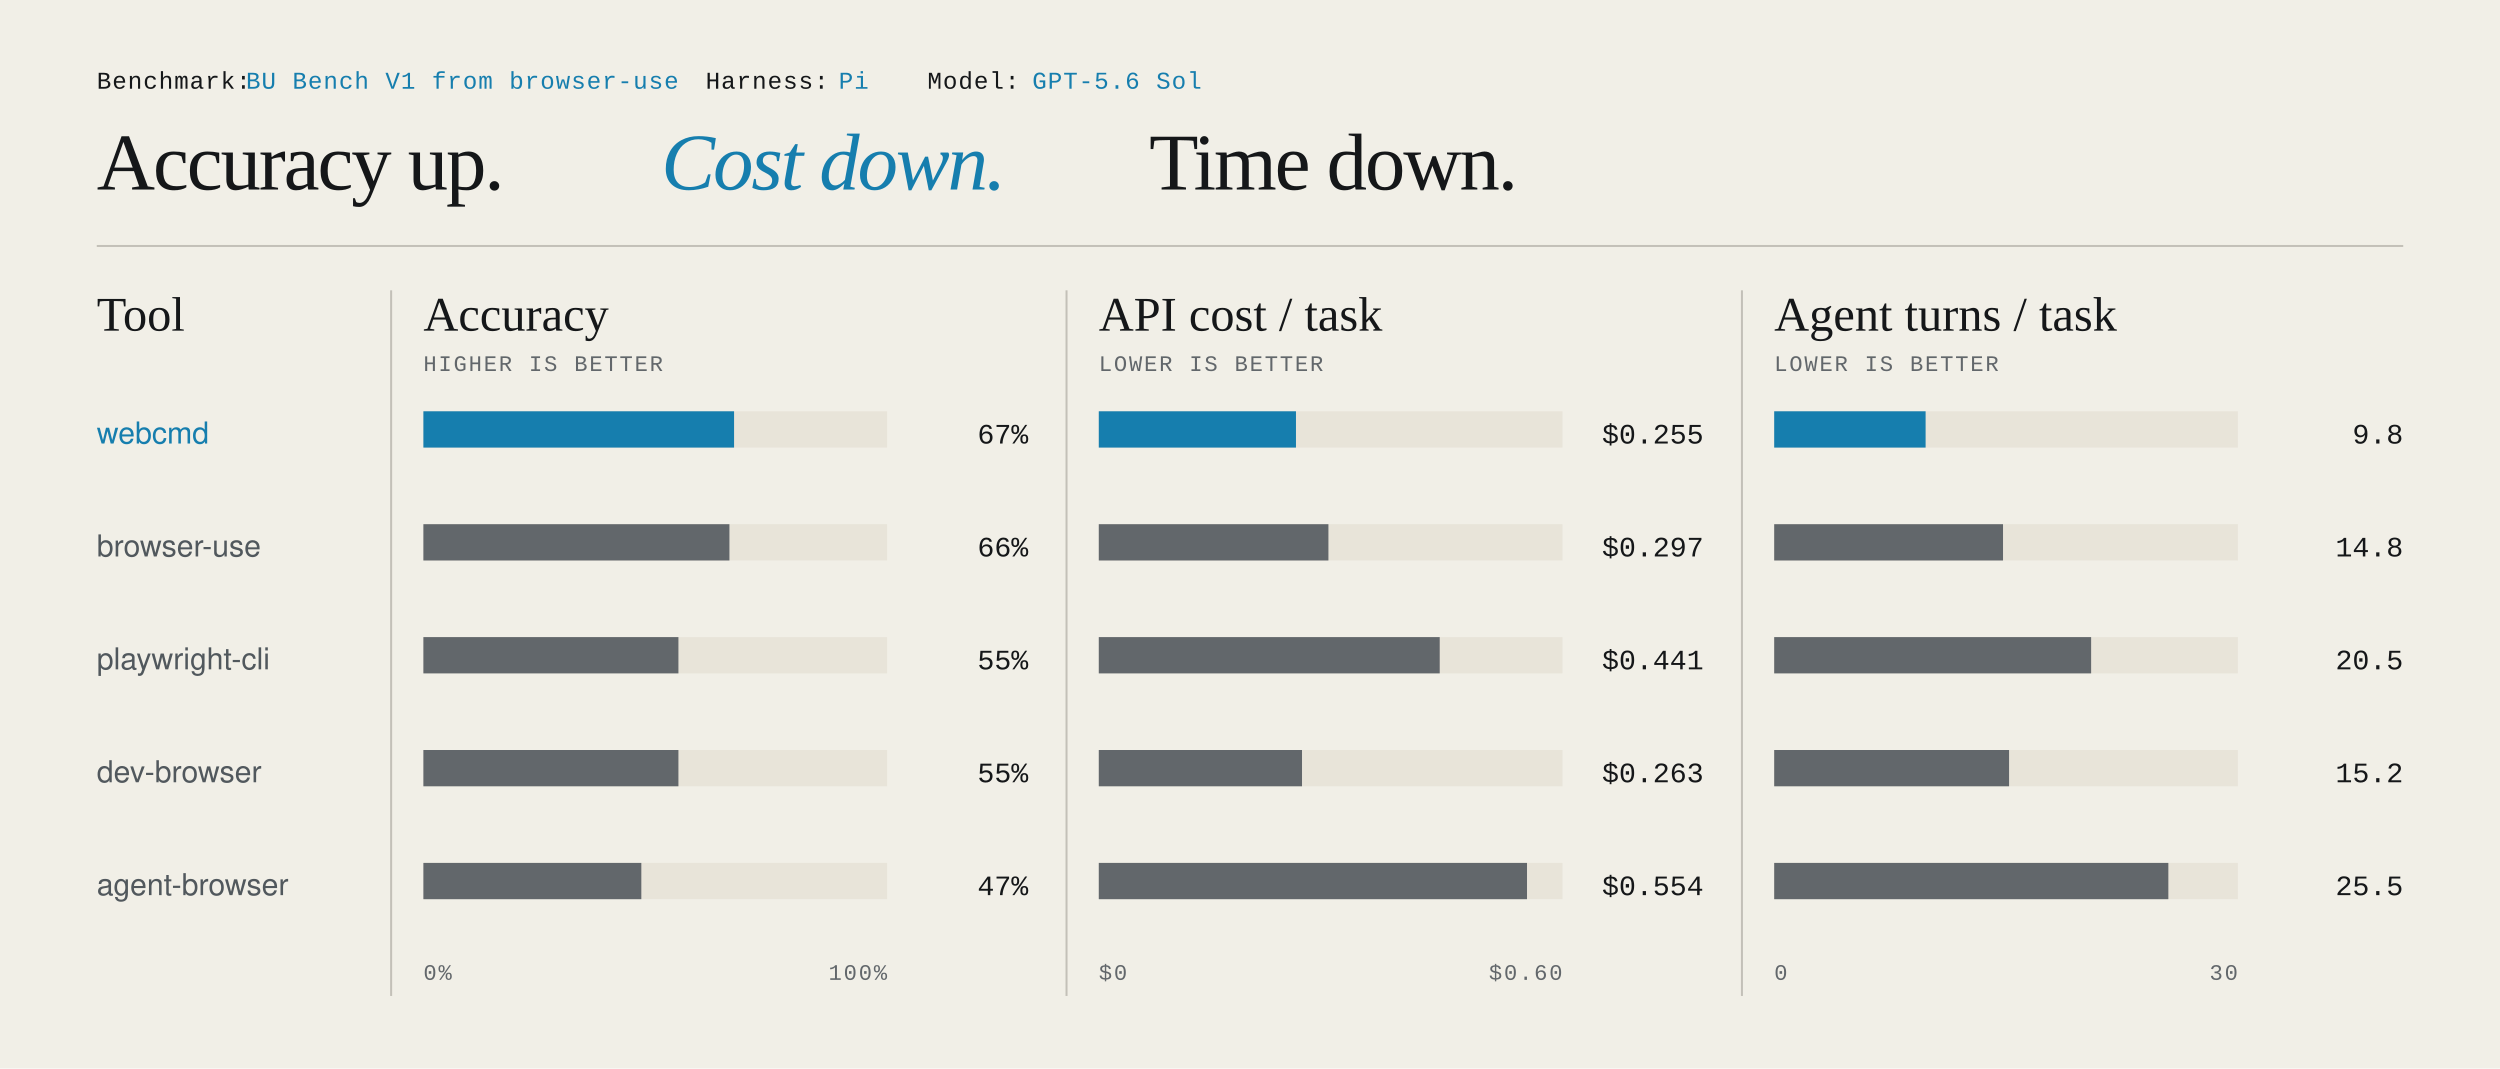
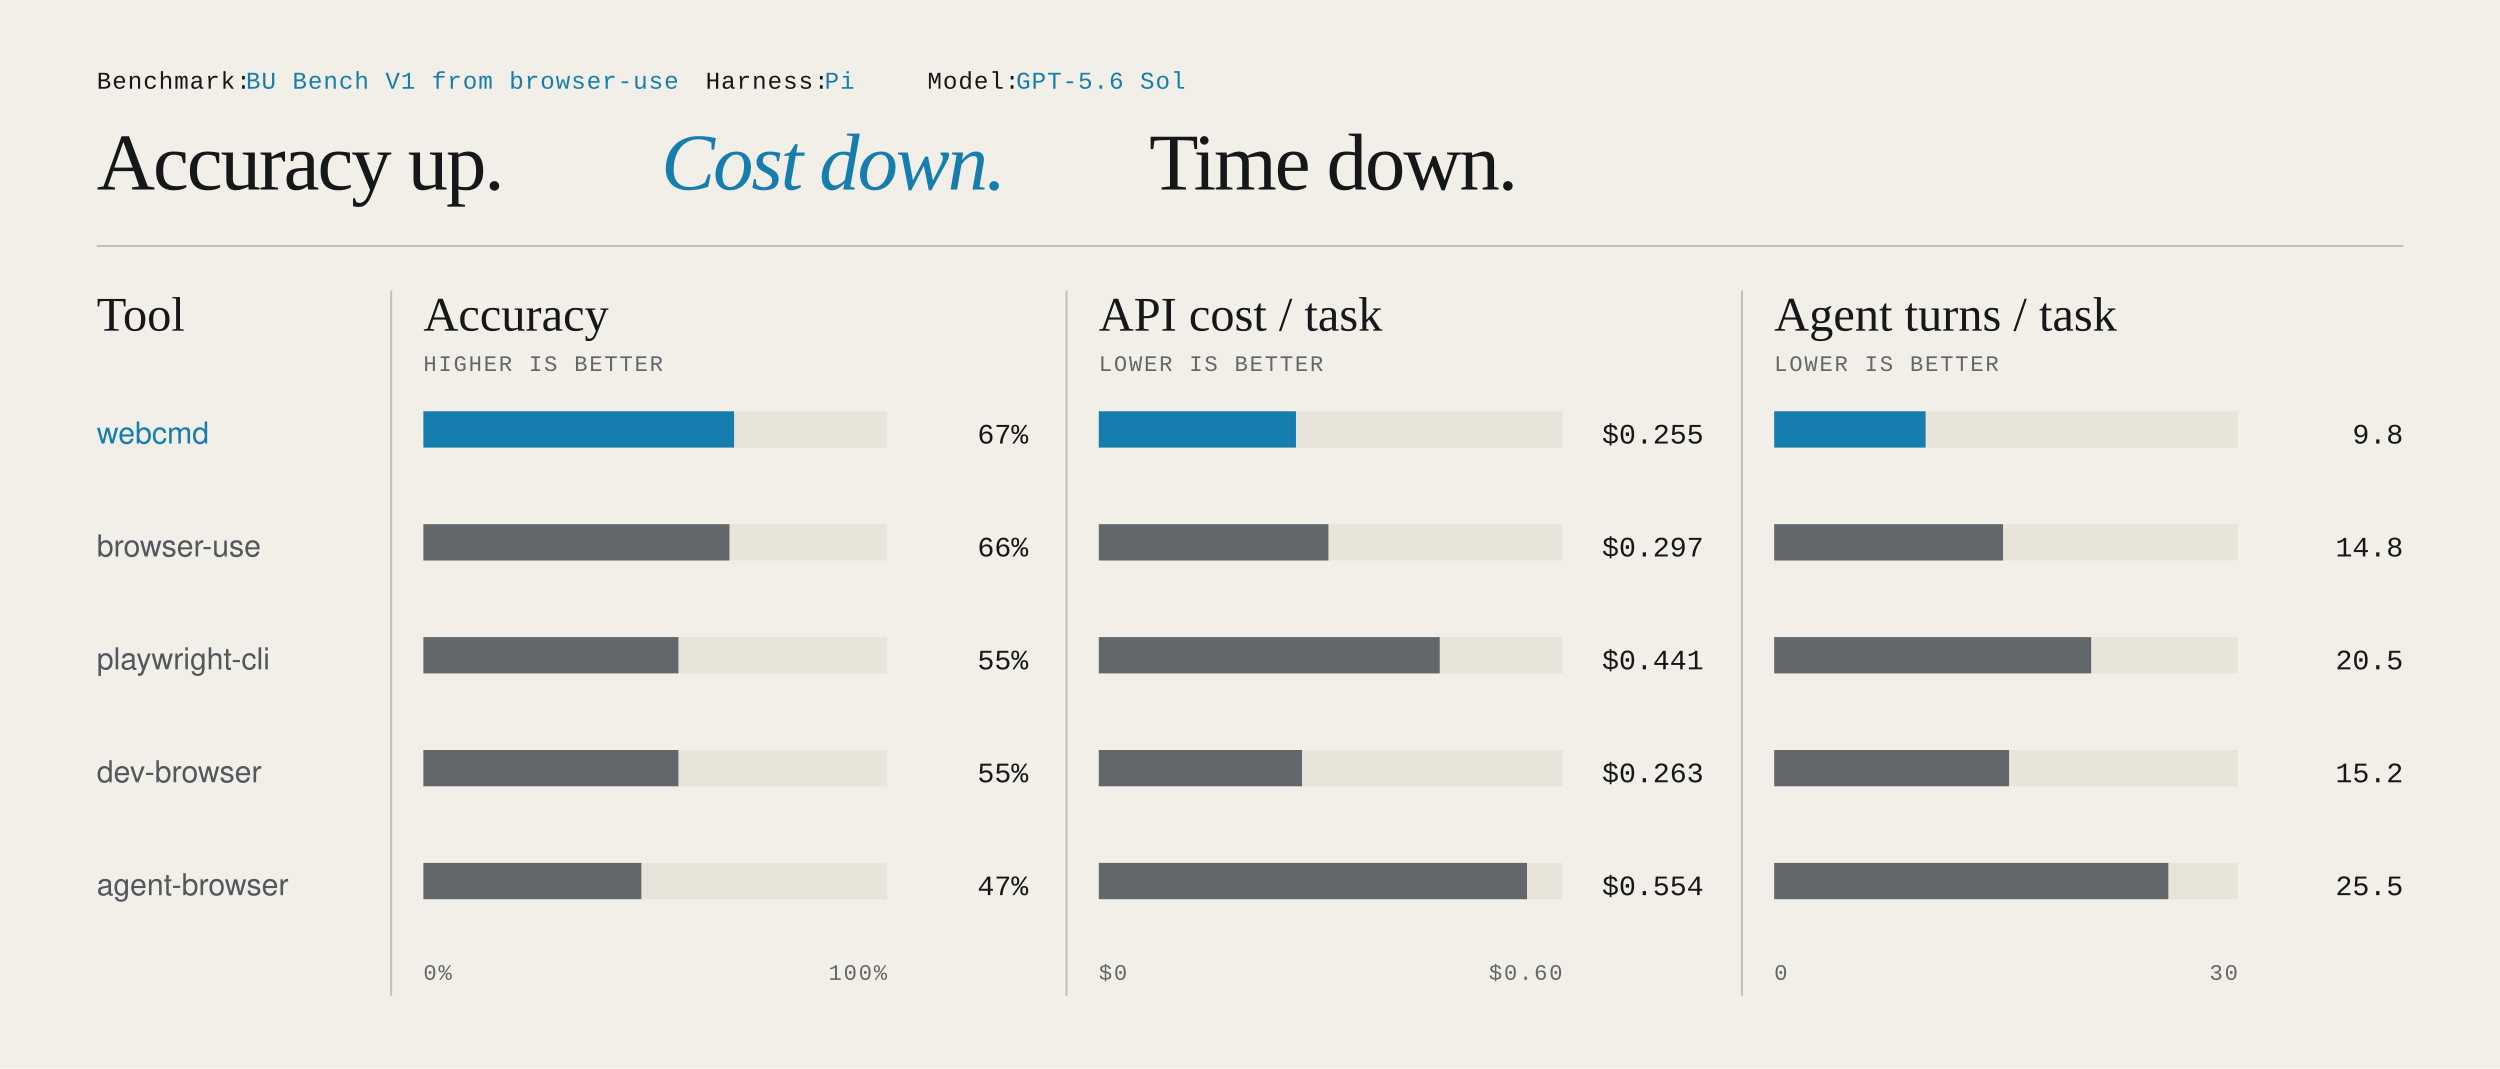
<svg xmlns="http://www.w3.org/2000/svg" width="1240" height="530" viewBox="0 0 1240 530" fill="#151719" role="img" aria-labelledby="title desc">
  <style>
    .meta-label { font-family: "Courier New", ui-monospace, monospace; font-size: 12px; font-weight: 500; letter-spacing: 0.04em; fill: #151719; }
    .meta-value { font-family: "Courier New", ui-monospace, monospace; font-size: 12px; font-weight: 500; letter-spacing: 0.04em; fill: #167eae; }
    .headline { font-family: Georgia, "Times New Roman", serif; font-size: 40px; font-weight: 500; letter-spacing: -0.025em; }
    .accent { fill: #167eae; font-style: italic; }
    .panel-title { font-family: Georgia, "Times New Roman", serif; font-size: 24px; font-weight: 500; }
    .note { font-family: "Courier New", ui-monospace, monospace; font-size: 11px; font-weight: 500; letter-spacing: 0.08em; fill: #62676b; }
    .label { font-family: Helvetica, Arial, sans-serif; font-size: 15px; font-weight: 400; fill: #51585d; }
    .webcmd-label { font-weight: 500; fill: #167eae; }
    .value { font-family: "Courier New", ui-monospace, monospace; font-size: 14px; font-weight: 500; }
    .track { fill: #e8e4d9; }
    .bar { fill: #62676b; }
    .webcmd { fill: #167eae; }
    .hairline { stroke: #c3c0b8; stroke-width: 1; }
  </style>
  <rect width="1240" height="530" fill="#f1efe7" />
  <text class="meta-label" x="48" y="44">Benchmark:</text>
  <text class="meta-value" x="122" y="44">BU Bench V1 from browser-use</text>
  <text class="meta-label" x="350" y="44">Harness:</text>
-   <text class="meta-value" x="416" y="44">Pi</text>
+   <text class="meta-value" x="409" y="44">Pi</text>
  <text class="meta-label" x="460" y="44">Model:</text>
-   <text class="meta-value" x="512" y="44">GPT-5.6 Sol</text>
+   <text class="meta-value" x="504" y="44">GPT-5.6 Sol</text>
  <text class="headline" x="48" y="94">Accuracy up.</text>
  <text class="headline accent" x="328" y="94">Cost down.</text>
  <text class="headline" x="570" y="94">Time down.</text>
  <line class="hairline" x1="48" y1="122" x2="1192" y2="122" />
  <text class="panel-title" x="48" y="164">Tool</text>
  <text class="panel-title" x="210" y="164">Accuracy</text>
  <text class="note" x="210" y="184">HIGHER IS BETTER</text>
  <text class="panel-title" x="545" y="164">API cost / task</text>
  <text class="note" x="545" y="184">LOWER IS BETTER</text>
  <text class="panel-title" x="880" y="164">Agent turns / task</text>
  <text class="note" x="880" y="184">LOWER IS BETTER</text>
  <line class="hairline" x1="194" y1="144" x2="194" y2="494" />
  <line class="hairline" x1="529" y1="144" x2="529" y2="494" />
  <line class="hairline" x1="864" y1="144" x2="864" y2="494" />
  <text class="label webcmd-label" x="48" y="220">webcmd</text>
  <text class="label" x="48" y="276">browser-use</text>
  <text class="label" x="48" y="332">playwright-cli</text>
  <text class="label" x="48" y="388">dev-browser</text>
  <text class="label" x="48" y="444">agent-browser</text>
  <rect class="track" x="210" y="204" width="230" height="18" fill="#e8e4d9" />
  <rect class="webcmd" x="210" y="204" width="154.1" height="18" fill="#167eae" />
  <text class="value" x="510" y="220" text-anchor="end">67%</text>
  <rect class="track" x="210" y="260" width="230" height="18" fill="#e8e4d9" />
  <rect class="bar" x="210" y="260" width="151.8" height="18" fill="#62676b" />
  <text class="value" x="510" y="276" text-anchor="end">66%</text>
  <rect class="track" x="210" y="316" width="230" height="18" fill="#e8e4d9" />
  <rect class="bar" x="210" y="316" width="126.5" height="18" fill="#62676b" />
  <text class="value" x="510" y="332" text-anchor="end">55%</text>
  <rect class="track" x="210" y="372" width="230" height="18" fill="#e8e4d9" />
  <rect class="bar" x="210" y="372" width="126.5" height="18" fill="#62676b" />
  <text class="value" x="510" y="388" text-anchor="end">55%</text>
  <rect class="track" x="210" y="428" width="230" height="18" fill="#e8e4d9" />
  <rect class="bar" x="210" y="428" width="108.1" height="18" fill="#62676b" />
  <text class="value" x="510" y="444" text-anchor="end">47%</text>
  <rect class="track" x="545" y="204" width="230" height="18" fill="#e8e4d9" />
  <rect class="webcmd" x="545" y="204" width="97.8" height="18" fill="#167eae" />
  <text class="value" x="845" y="220" text-anchor="end">$0.255</text>
  <rect class="track" x="545" y="260" width="230" height="18" fill="#e8e4d9" />
  <rect class="bar" x="545" y="260" width="113.9" height="18" fill="#62676b" />
  <text class="value" x="845" y="276" text-anchor="end">$0.297</text>
  <rect class="track" x="545" y="316" width="230" height="18" fill="#e8e4d9" />
  <rect class="bar" x="545" y="316" width="169.1" height="18" fill="#62676b" />
  <text class="value" x="845" y="332" text-anchor="end">$0.441</text>
  <rect class="track" x="545" y="372" width="230" height="18" fill="#e8e4d9" />
  <rect class="bar" x="545" y="372" width="100.8" height="18" fill="#62676b" />
  <text class="value" x="845" y="388" text-anchor="end">$0.263</text>
  <rect class="track" x="545" y="428" width="230" height="18" fill="#e8e4d9" />
  <rect class="bar" x="545" y="428" width="212.4" height="18" fill="#62676b" />
  <text class="value" x="845" y="444" text-anchor="end">$0.554</text>
  <rect class="track" x="880" y="204" width="230" height="18" fill="#e8e4d9" />
  <rect class="webcmd" x="880" y="204" width="75.1" height="18" fill="#167eae" />
  <text class="value" x="1192" y="220" text-anchor="end">9.8</text>
  <rect class="track" x="880" y="260" width="230" height="18" fill="#e8e4d9" />
  <rect class="bar" x="880" y="260" width="113.5" height="18" fill="#62676b" />
  <text class="value" x="1192" y="276" text-anchor="end">14.8</text>
  <rect class="track" x="880" y="316" width="230" height="18" fill="#e8e4d9" />
  <rect class="bar" x="880" y="316" width="157.2" height="18" fill="#62676b" />
  <text class="value" x="1192" y="332" text-anchor="end">20.5</text>
  <rect class="track" x="880" y="372" width="230" height="18" fill="#e8e4d9" />
  <rect class="bar" x="880" y="372" width="116.5" height="18" fill="#62676b" />
  <text class="value" x="1192" y="388" text-anchor="end">15.2</text>
  <rect class="track" x="880" y="428" width="230" height="18" fill="#e8e4d9" />
  <rect class="bar" x="880" y="428" width="195.5" height="18" fill="#62676b" />
  <text class="value" x="1192" y="444" text-anchor="end">25.5</text>
  <text class="note" x="210" y="486">0%</text>
  <text class="note" x="440" y="486" text-anchor="end">100%</text>
  <text class="note" x="545" y="486">$0</text>
  <text class="note" x="775" y="486" text-anchor="end">$0.60</text>
  <text class="note" x="880" y="486">0</text>
  <text class="note" x="1110" y="486" text-anchor="end">30</text>
</svg>
